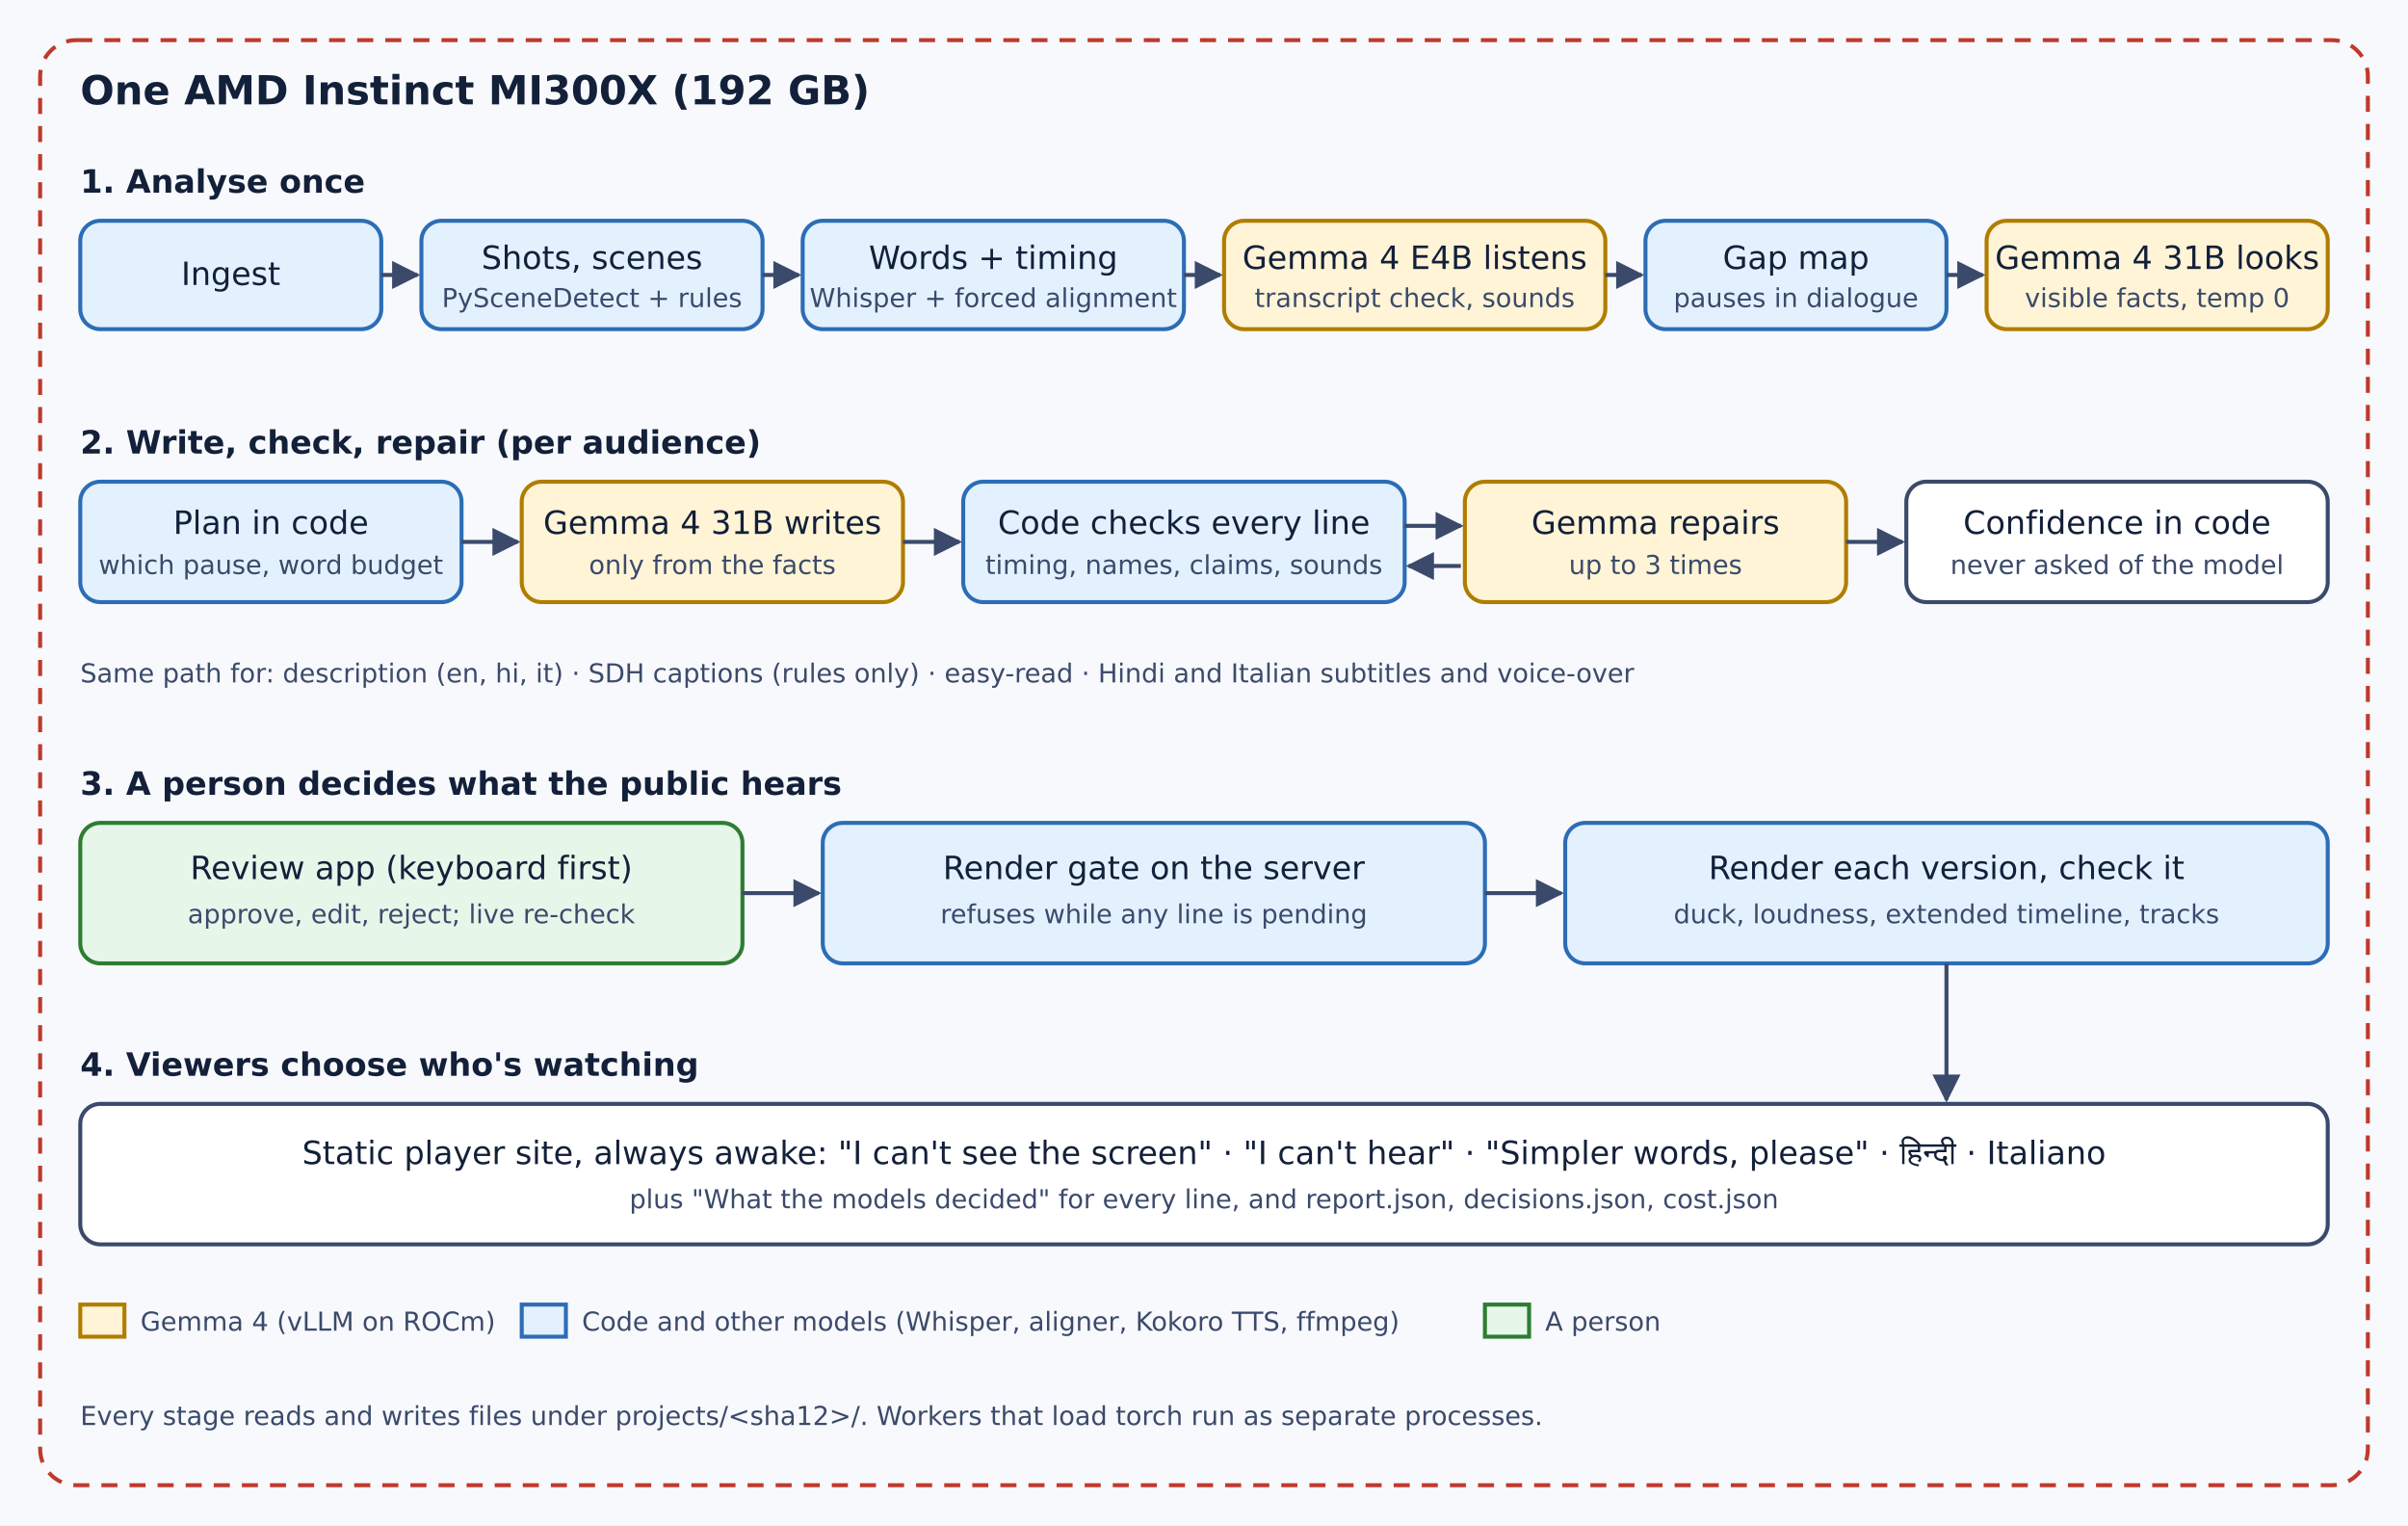
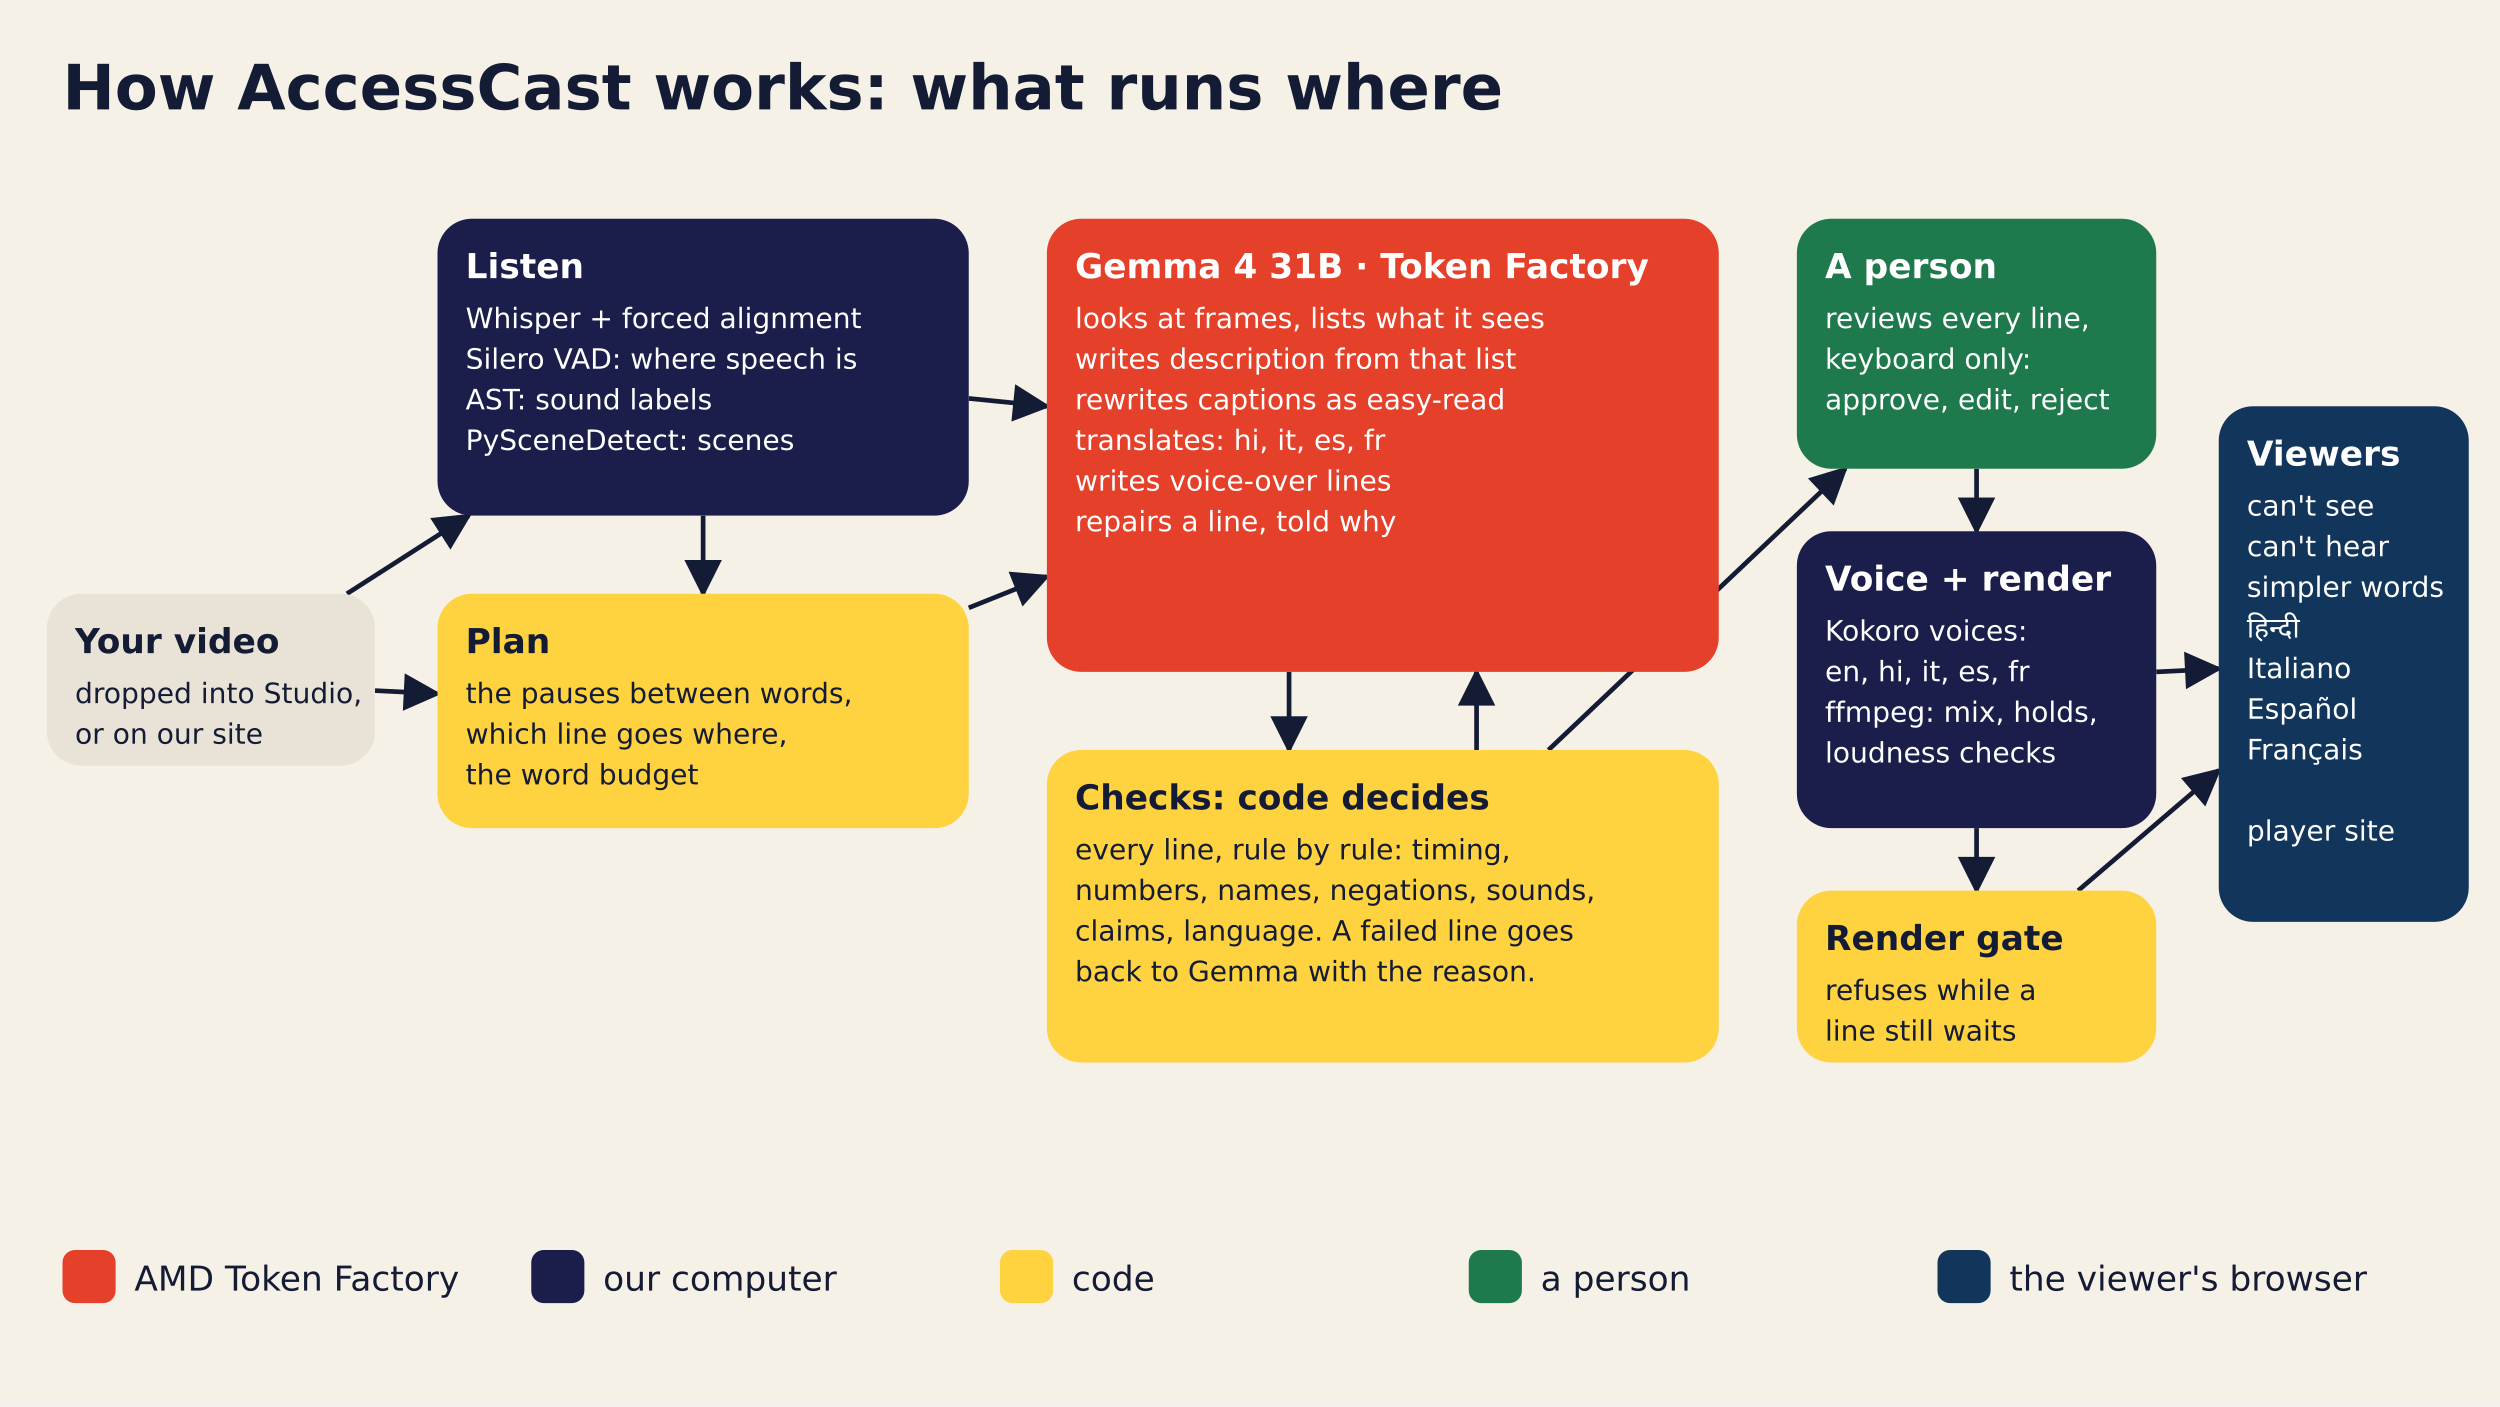
- <svg xmlns="http://www.w3.org/2000/svg" viewBox="0 0 1200 760" role="img" aria-labelledby="t d" font-family="DejaVu Sans, sans-serif">
+ <svg xmlns="http://www.w3.org/2000/svg" viewBox="0 0 1600 900" width="1600" height="900" role="img" aria-labelledby="t d">
  <defs>
-     <marker id="a" viewBox="0 0 10 10" refX="9" refY="5" markerWidth="7" markerHeight="7" orient="auto">
-       <path d="M0,0 L10,5 L0,10 z" fill="#3b4a6b" />
+     <marker id="a" viewBox="0 0 10 10" refX="9" refY="5" markerWidth="8" markerHeight="8" orient="auto-start-reverse">
+       <path d="M0,0 L10,5 L0,10 z" fill="#141B34" />
    </marker>
-     <style>
-       .box{fill:#ffffff;stroke:#3b4a6b;stroke-width:2;rx:10}
-       .gem{fill:#fff4d6;stroke:#b07d00;stroke-width:2}
-       .code{fill:#e3f1ff;stroke:#2c6db5;stroke-width:2}
-       .hum{fill:#e6f6e9;stroke:#2e7d32;stroke-width:2}
-       .t{font-size:16px;fill:#13203a}
-       .s{font-size:13px;fill:#3b4a6b}
-       .h{font-size:20px;font-weight:bold;fill:#13203a}
-       .l{stroke:#3b4a6b;stroke-width:2;fill:none;marker-end:url(#a)}
-     </style>
  </defs>
-   <rect x="0" y="0" width="1200" height="760" fill="#f7f9fc" />
-   <rect x="20" y="20" width="1160" height="720" rx="18" fill="none" stroke="#c0392b" stroke-width="2" stroke-dasharray="8 6" />
-   <text x="40" y="52" class="h">One AMD Instinct MI300X (192 GB)</text>
-   <text x="40" y="96" class="t" font-weight="bold">1. Analyse once</text>
-   <rect x="40" y="110" width="150" height="54" class="code" rx="10" />
-   <text x="115" y="142" text-anchor="middle" class="t">Ingest</text>
-   <rect x="210" y="110" width="170" height="54" class="code" rx="10" />
-   <text x="295" y="134" text-anchor="middle" class="t">Shots, scenes</text>
-   <text x="295" y="153" text-anchor="middle" class="s">PySceneDetect + rules</text>
-   <rect x="400" y="110" width="190" height="54" class="code" rx="10" />
-   <text x="495" y="134" text-anchor="middle" class="t">Words + timing</text>
-   <text x="495" y="153" text-anchor="middle" class="s">Whisper + forced alignment</text>
-   <rect x="610" y="110" width="190" height="54" class="gem" rx="10" />
-   <text x="705" y="134" text-anchor="middle" class="t">Gemma 4 E4B listens</text>
-   <text x="705" y="153" text-anchor="middle" class="s">transcript check, sounds</text>
-   <rect x="820" y="110" width="150" height="54" class="code" rx="10" />
-   <text x="895" y="134" text-anchor="middle" class="t">Gap map</text>
-   <text x="895" y="153" text-anchor="middle" class="s">pauses in dialogue</text>
-   <rect x="990" y="110" width="170" height="54" class="gem" rx="10" />
-   <text x="1075" y="134" text-anchor="middle" class="t">Gemma 4 31B looks</text>
-   <text x="1075" y="153" text-anchor="middle" class="s">visible facts, temp 0</text>
-   <path class="l" d="M190 137 H208" />
-   <path class="l" d="M380 137 H398" />
-   <path class="l" d="M590 137 H608" />
-   <path class="l" d="M800 137 H818" />
-   <path class="l" d="M970 137 H988" />
-   <text x="40" y="226" class="t" font-weight="bold">2. Write, check, repair (per audience)</text>
-   <rect x="40" y="240" width="190" height="60" class="code" rx="10" />
-   <text x="135" y="266" text-anchor="middle" class="t">Plan in code</text>
-   <text x="135" y="286" text-anchor="middle" class="s">which pause, word budget</text>
-   <rect x="260" y="240" width="190" height="60" class="gem" rx="10" />
-   <text x="355" y="266" text-anchor="middle" class="t">Gemma 4 31B writes</text>
-   <text x="355" y="286" text-anchor="middle" class="s">only from the facts</text>
-   <rect x="480" y="240" width="220" height="60" class="code" rx="10" />
-   <text x="590" y="266" text-anchor="middle" class="t">Code checks every line</text>
-   <text x="590" y="286" text-anchor="middle" class="s">timing, names, claims, sounds</text>
-   <rect x="730" y="240" width="190" height="60" class="gem" rx="10" />
-   <text x="825" y="266" text-anchor="middle" class="t">Gemma repairs</text>
-   <text x="825" y="286" text-anchor="middle" class="s">up to 3 times</text>
-   <path class="l" d="M230 270 H258" />
-   <path class="l" d="M450 270 H478" />
-   <path class="l" d="M700 262 H728" />
-   <path class="l" d="M728 282 H702" />
-   <rect x="950" y="240" width="210" height="60" class="box" rx="10" />
-   <text x="1055" y="266" text-anchor="middle" class="t">Confidence in code</text>
-   <text x="1055" y="286" text-anchor="middle" class="s">never asked of the model</text>
-   <path class="l" d="M920 270 H948" />
-   <text x="40" y="340" class="s">Same path for: description (en, hi, it) · SDH captions (rules only) · easy-read · Hindi and Italian subtitles and voice-over</text>
-   <text x="40" y="396" class="t" font-weight="bold">3. A person decides what the public hears</text>
-   <rect x="40" y="410" width="330" height="70" class="hum" rx="10" />
-   <text x="205" y="438" text-anchor="middle" class="t">Review app (keyboard first)</text>
-   <text x="205" y="460" text-anchor="middle" class="s">approve, edit, reject; live re-check</text>
-   <rect x="410" y="410" width="330" height="70" class="code" rx="10" />
-   <text x="575" y="438" text-anchor="middle" class="t">Render gate on the server</text>
-   <text x="575" y="460" text-anchor="middle" class="s">refuses while any line is pending</text>
-   <rect x="780" y="410" width="380" height="70" class="code" rx="10" />
-   <text x="970" y="438" text-anchor="middle" class="t">Render each version, check it</text>
-   <text x="970" y="460" text-anchor="middle" class="s">duck, loudness, extended timeline, tracks</text>
-   <path class="l" d="M370 445 H408" />
-   <path class="l" d="M740 445 H778" />
-   <text x="40" y="536" class="t" font-weight="bold">4. Viewers choose who's watching</text>
-   <rect x="40" y="550" width="1120" height="70" class="box" rx="10" />
-   <text x="600" y="580" text-anchor="middle" class="t">Static player site, always awake: "I can't see the screen" · "I can't hear" · "Simpler words, please" · हिन्दी · Italiano</text>
-   <text x="600" y="602" text-anchor="middle" class="s">plus "What the models decided" for every line, and report.json, decisions.json, cost.json</text>
-   <path class="l" d="M970 480 V548" />
-   <rect x="40" y="650" width="22" height="16" class="gem" />
-   <text x="70" y="663" class="s">Gemma 4 (vLLM on ROCm)</text>
-   <rect x="260" y="650" width="22" height="16" class="code" />
-   <text x="290" y="663" class="s">Code and other models (Whisper, aligner, Kokoro TTS, ffmpeg)</text>
-   <rect x="740" y="650" width="22" height="16" class="hum" />
-   <text x="770" y="663" class="s">A person</text>
-   <text x="40" y="710" class="s">Every stage reads and writes files under projects/&lt;sha12&gt;/. Workers that load torch run as separate processes.</text>
+   <rect width="1600" height="900" fill="#F6F1E7" />
+   <text x="40" y="70" font-family="DejaVu Sans, sans-serif" font-size="40" font-weight="bold" fill="#141B34">How AccessCast works: what runs where</text>
+   <line x1="222" y1="380" x2="300" y2="330" stroke="#141B34" stroke-width="3" marker-end="url(#a)" />
+   <line x1="240" y1="442" x2="280" y2="444" stroke="#141B34" stroke-width="3" marker-end="url(#a)" />
+   <line x1="450" y1="330" x2="450" y2="380" stroke="#141B34" stroke-width="3" marker-end="url(#a)" />
+   <line x1="620" y1="255" x2="670" y2="260" stroke="#141B34" stroke-width="3" marker-end="url(#a)" />
+   <line x1="620" y1="389" x2="670" y2="369" stroke="#141B34" stroke-width="3" marker-end="url(#a)" />
+   <line x1="825" y1="430" x2="825" y2="480" stroke="#141B34" stroke-width="3" marker-end="url(#a)" />
+   <line x1="945" y1="480" x2="945" y2="430" stroke="#141B34" stroke-width="3" marker-end="url(#a)" />
+   <line x1="991" y1="480" x2="1181" y2="300" stroke="#141B34" stroke-width="3" marker-end="url(#a)" />
+   <line x1="1265" y1="300" x2="1265" y2="340" stroke="#141B34" stroke-width="3" marker-end="url(#a)" />
+   <line x1="1265" y1="530" x2="1265" y2="570" stroke="#141B34" stroke-width="3" marker-end="url(#a)" />
+   <line x1="1330" y1="570" x2="1420" y2="493" stroke="#141B34" stroke-width="3" marker-end="url(#a)" />
+   <line x1="1380" y1="430" x2="1420" y2="428" stroke="#141B34" stroke-width="3" marker-end="url(#a)" />
+   <rect x="30" y="380" width="210" height="110" rx="22" fill="#E8E3D6" />
+   <text x="48" y="418" font-family="DejaVu Sans, sans-serif" font-size="22" font-weight="bold" fill="#141B34">Your video</text>
+   <text x="48" y="450" font-family="DejaVu Sans, Noto Sans Devanagari, sans-serif" font-size="18" fill="#141B34">dropped into Studio,</text>
+   <text x="48" y="476" font-family="DejaVu Sans, Noto Sans Devanagari, sans-serif" font-size="18" fill="#141B34">or on our site</text>
+   <rect x="280" y="140" width="340" height="190" rx="22" fill="#1B1E4B" />
+   <text x="298" y="178" font-family="DejaVu Sans, sans-serif" font-size="22" font-weight="bold" fill="#FFFFFF">Listen</text>
+   <text x="298" y="210" font-family="DejaVu Sans, Noto Sans Devanagari, sans-serif" font-size="18" fill="#FFFFFF">Whisper + forced alignment</text>
+   <text x="298" y="236" font-family="DejaVu Sans, Noto Sans Devanagari, sans-serif" font-size="18" fill="#FFFFFF">Silero VAD: where speech is</text>
+   <text x="298" y="262" font-family="DejaVu Sans, Noto Sans Devanagari, sans-serif" font-size="18" fill="#FFFFFF">AST: sound labels</text>
+   <text x="298" y="288" font-family="DejaVu Sans, Noto Sans Devanagari, sans-serif" font-size="18" fill="#FFFFFF">PySceneDetect: scenes</text>
+   <rect x="280" y="380" width="340" height="150" rx="22" fill="#FFD23F" />
+   <text x="298" y="418" font-family="DejaVu Sans, sans-serif" font-size="22" font-weight="bold" fill="#141B34">Plan</text>
+   <text x="298" y="450" font-family="DejaVu Sans, Noto Sans Devanagari, sans-serif" font-size="18" fill="#141B34">the pauses between words,</text>
+   <text x="298" y="476" font-family="DejaVu Sans, Noto Sans Devanagari, sans-serif" font-size="18" fill="#141B34">which line goes where,</text>
+   <text x="298" y="502" font-family="DejaVu Sans, Noto Sans Devanagari, sans-serif" font-size="18" fill="#141B34">the word budget</text>
+   <rect x="670" y="140" width="430" height="290" rx="22" fill="#E4402A" />
+   <text x="688" y="178" font-family="DejaVu Sans, sans-serif" font-size="22" font-weight="bold" fill="#FFFFFF">Gemma 4 31B · Token Factory</text>
+   <text x="688" y="210" font-family="DejaVu Sans, Noto Sans Devanagari, sans-serif" font-size="18" fill="#FFFFFF">looks at frames, lists what it sees</text>
+   <text x="688" y="236" font-family="DejaVu Sans, Noto Sans Devanagari, sans-serif" font-size="18" fill="#FFFFFF">writes description from that list</text>
+   <text x="688" y="262" font-family="DejaVu Sans, Noto Sans Devanagari, sans-serif" font-size="18" fill="#FFFFFF">rewrites captions as easy-read</text>
+   <text x="688" y="288" font-family="DejaVu Sans, Noto Sans Devanagari, sans-serif" font-size="18" fill="#FFFFFF">translates: hi, it, es, fr</text>
+   <text x="688" y="314" font-family="DejaVu Sans, Noto Sans Devanagari, sans-serif" font-size="18" fill="#FFFFFF">writes voice-over lines</text>
+   <text x="688" y="340" font-family="DejaVu Sans, Noto Sans Devanagari, sans-serif" font-size="18" fill="#FFFFFF">repairs a line, told why</text>
+   <rect x="670" y="480" width="430" height="200" rx="22" fill="#FFD23F" />
+   <text x="688" y="518" font-family="DejaVu Sans, sans-serif" font-size="22" font-weight="bold" fill="#141B34">Checks: code decides</text>
+   <text x="688" y="550" font-family="DejaVu Sans, Noto Sans Devanagari, sans-serif" font-size="18" fill="#141B34">every line, rule by rule: timing,</text>
+   <text x="688" y="576" font-family="DejaVu Sans, Noto Sans Devanagari, sans-serif" font-size="18" fill="#141B34">numbers, names, negations, sounds,</text>
+   <text x="688" y="602" font-family="DejaVu Sans, Noto Sans Devanagari, sans-serif" font-size="18" fill="#141B34">claims, language. A failed line goes</text>
+   <text x="688" y="628" font-family="DejaVu Sans, Noto Sans Devanagari, sans-serif" font-size="18" fill="#141B34">back to Gemma with the reason.</text>
+   <rect x="1150" y="140" width="230" height="160" rx="22" fill="#1E7A4C" />
+   <text x="1168" y="178" font-family="DejaVu Sans, sans-serif" font-size="22" font-weight="bold" fill="#FFFFFF">A person</text>
+   <text x="1168" y="210" font-family="DejaVu Sans, Noto Sans Devanagari, sans-serif" font-size="18" fill="#FFFFFF">reviews every line,</text>
+   <text x="1168" y="236" font-family="DejaVu Sans, Noto Sans Devanagari, sans-serif" font-size="18" fill="#FFFFFF">keyboard only:</text>
+   <text x="1168" y="262" font-family="DejaVu Sans, Noto Sans Devanagari, sans-serif" font-size="18" fill="#FFFFFF">approve, edit, reject</text>
+   <rect x="1150" y="340" width="230" height="190" rx="22" fill="#1B1E4B" />
+   <text x="1168" y="378" font-family="DejaVu Sans, sans-serif" font-size="22" font-weight="bold" fill="#FFFFFF">Voice + render</text>
+   <text x="1168" y="410" font-family="DejaVu Sans, Noto Sans Devanagari, sans-serif" font-size="18" fill="#FFFFFF">Kokoro voices:</text>
+   <text x="1168" y="436" font-family="DejaVu Sans, Noto Sans Devanagari, sans-serif" font-size="18" fill="#FFFFFF">en, hi, it, es, fr</text>
+   <text x="1168" y="462" font-family="DejaVu Sans, Noto Sans Devanagari, sans-serif" font-size="18" fill="#FFFFFF">ffmpeg: mix, holds,</text>
+   <text x="1168" y="488" font-family="DejaVu Sans, Noto Sans Devanagari, sans-serif" font-size="18" fill="#FFFFFF">loudness checks</text>
+   <rect x="1150" y="570" width="230" height="110" rx="22" fill="#FFD23F" />
+   <text x="1168" y="608" font-family="DejaVu Sans, sans-serif" font-size="22" font-weight="bold" fill="#141B34">Render gate</text>
+   <text x="1168" y="640" font-family="DejaVu Sans, Noto Sans Devanagari, sans-serif" font-size="18" fill="#141B34">refuses while a</text>
+   <text x="1168" y="666" font-family="DejaVu Sans, Noto Sans Devanagari, sans-serif" font-size="18" fill="#141B34">line still waits</text>
+   <rect x="1420" y="260" width="160" height="330" rx="22" fill="#12355B" />
+   <text x="1438" y="298" font-family="DejaVu Sans, sans-serif" font-size="22" font-weight="bold" fill="#FFFFFF">Viewers</text>
+   <text x="1438" y="330" font-family="DejaVu Sans, Noto Sans Devanagari, sans-serif" font-size="18" fill="#FFFFFF">can't see</text>
+   <text x="1438" y="356" font-family="DejaVu Sans, Noto Sans Devanagari, sans-serif" font-size="18" fill="#FFFFFF">can't hear</text>
+   <text x="1438" y="382" font-family="DejaVu Sans, Noto Sans Devanagari, sans-serif" font-size="18" fill="#FFFFFF">simpler words</text>
+   <text x="1438" y="408" font-family="DejaVu Sans, Noto Sans Devanagari, sans-serif" font-size="18" fill="#FFFFFF">हिन्दी</text>
+   <text x="1438" y="434" font-family="DejaVu Sans, Noto Sans Devanagari, sans-serif" font-size="18" fill="#FFFFFF">Italiano</text>
+   <text x="1438" y="460" font-family="DejaVu Sans, Noto Sans Devanagari, sans-serif" font-size="18" fill="#FFFFFF">Español</text>
+   <text x="1438" y="486" font-family="DejaVu Sans, Noto Sans Devanagari, sans-serif" font-size="18" fill="#FFFFFF">Français</text>
+   <text x="1438" y="512" font-family="DejaVu Sans, Noto Sans Devanagari, sans-serif" font-size="18" fill="#FFFFFF" />
+   <text x="1438" y="538" font-family="DejaVu Sans, Noto Sans Devanagari, sans-serif" font-size="18" fill="#FFFFFF">player site</text>
+   <rect x="40" y="800" width="34" height="34" rx="8" fill="#E4402A" />
+   <text x="86" y="826" font-family="DejaVu Sans, sans-serif" font-size="22" fill="#141B34">AMD Token Factory</text>
+   <rect x="340" y="800" width="34" height="34" rx="8" fill="#1B1E4B" />
+   <text x="386" y="826" font-family="DejaVu Sans, sans-serif" font-size="22" fill="#141B34">our computer</text>
+   <rect x="640" y="800" width="34" height="34" rx="8" fill="#FFD23F" />
+   <text x="686" y="826" font-family="DejaVu Sans, sans-serif" font-size="22" fill="#141B34">code</text>
+   <rect x="940" y="800" width="34" height="34" rx="8" fill="#1E7A4C" />
+   <text x="986" y="826" font-family="DejaVu Sans, sans-serif" font-size="22" fill="#141B34">a person</text>
+   <rect x="1240" y="800" width="34" height="34" rx="8" fill="#12355B" />
+   <text x="1286" y="826" font-family="DejaVu Sans, sans-serif" font-size="22" fill="#141B34">the viewer's browser</text>
</svg>
